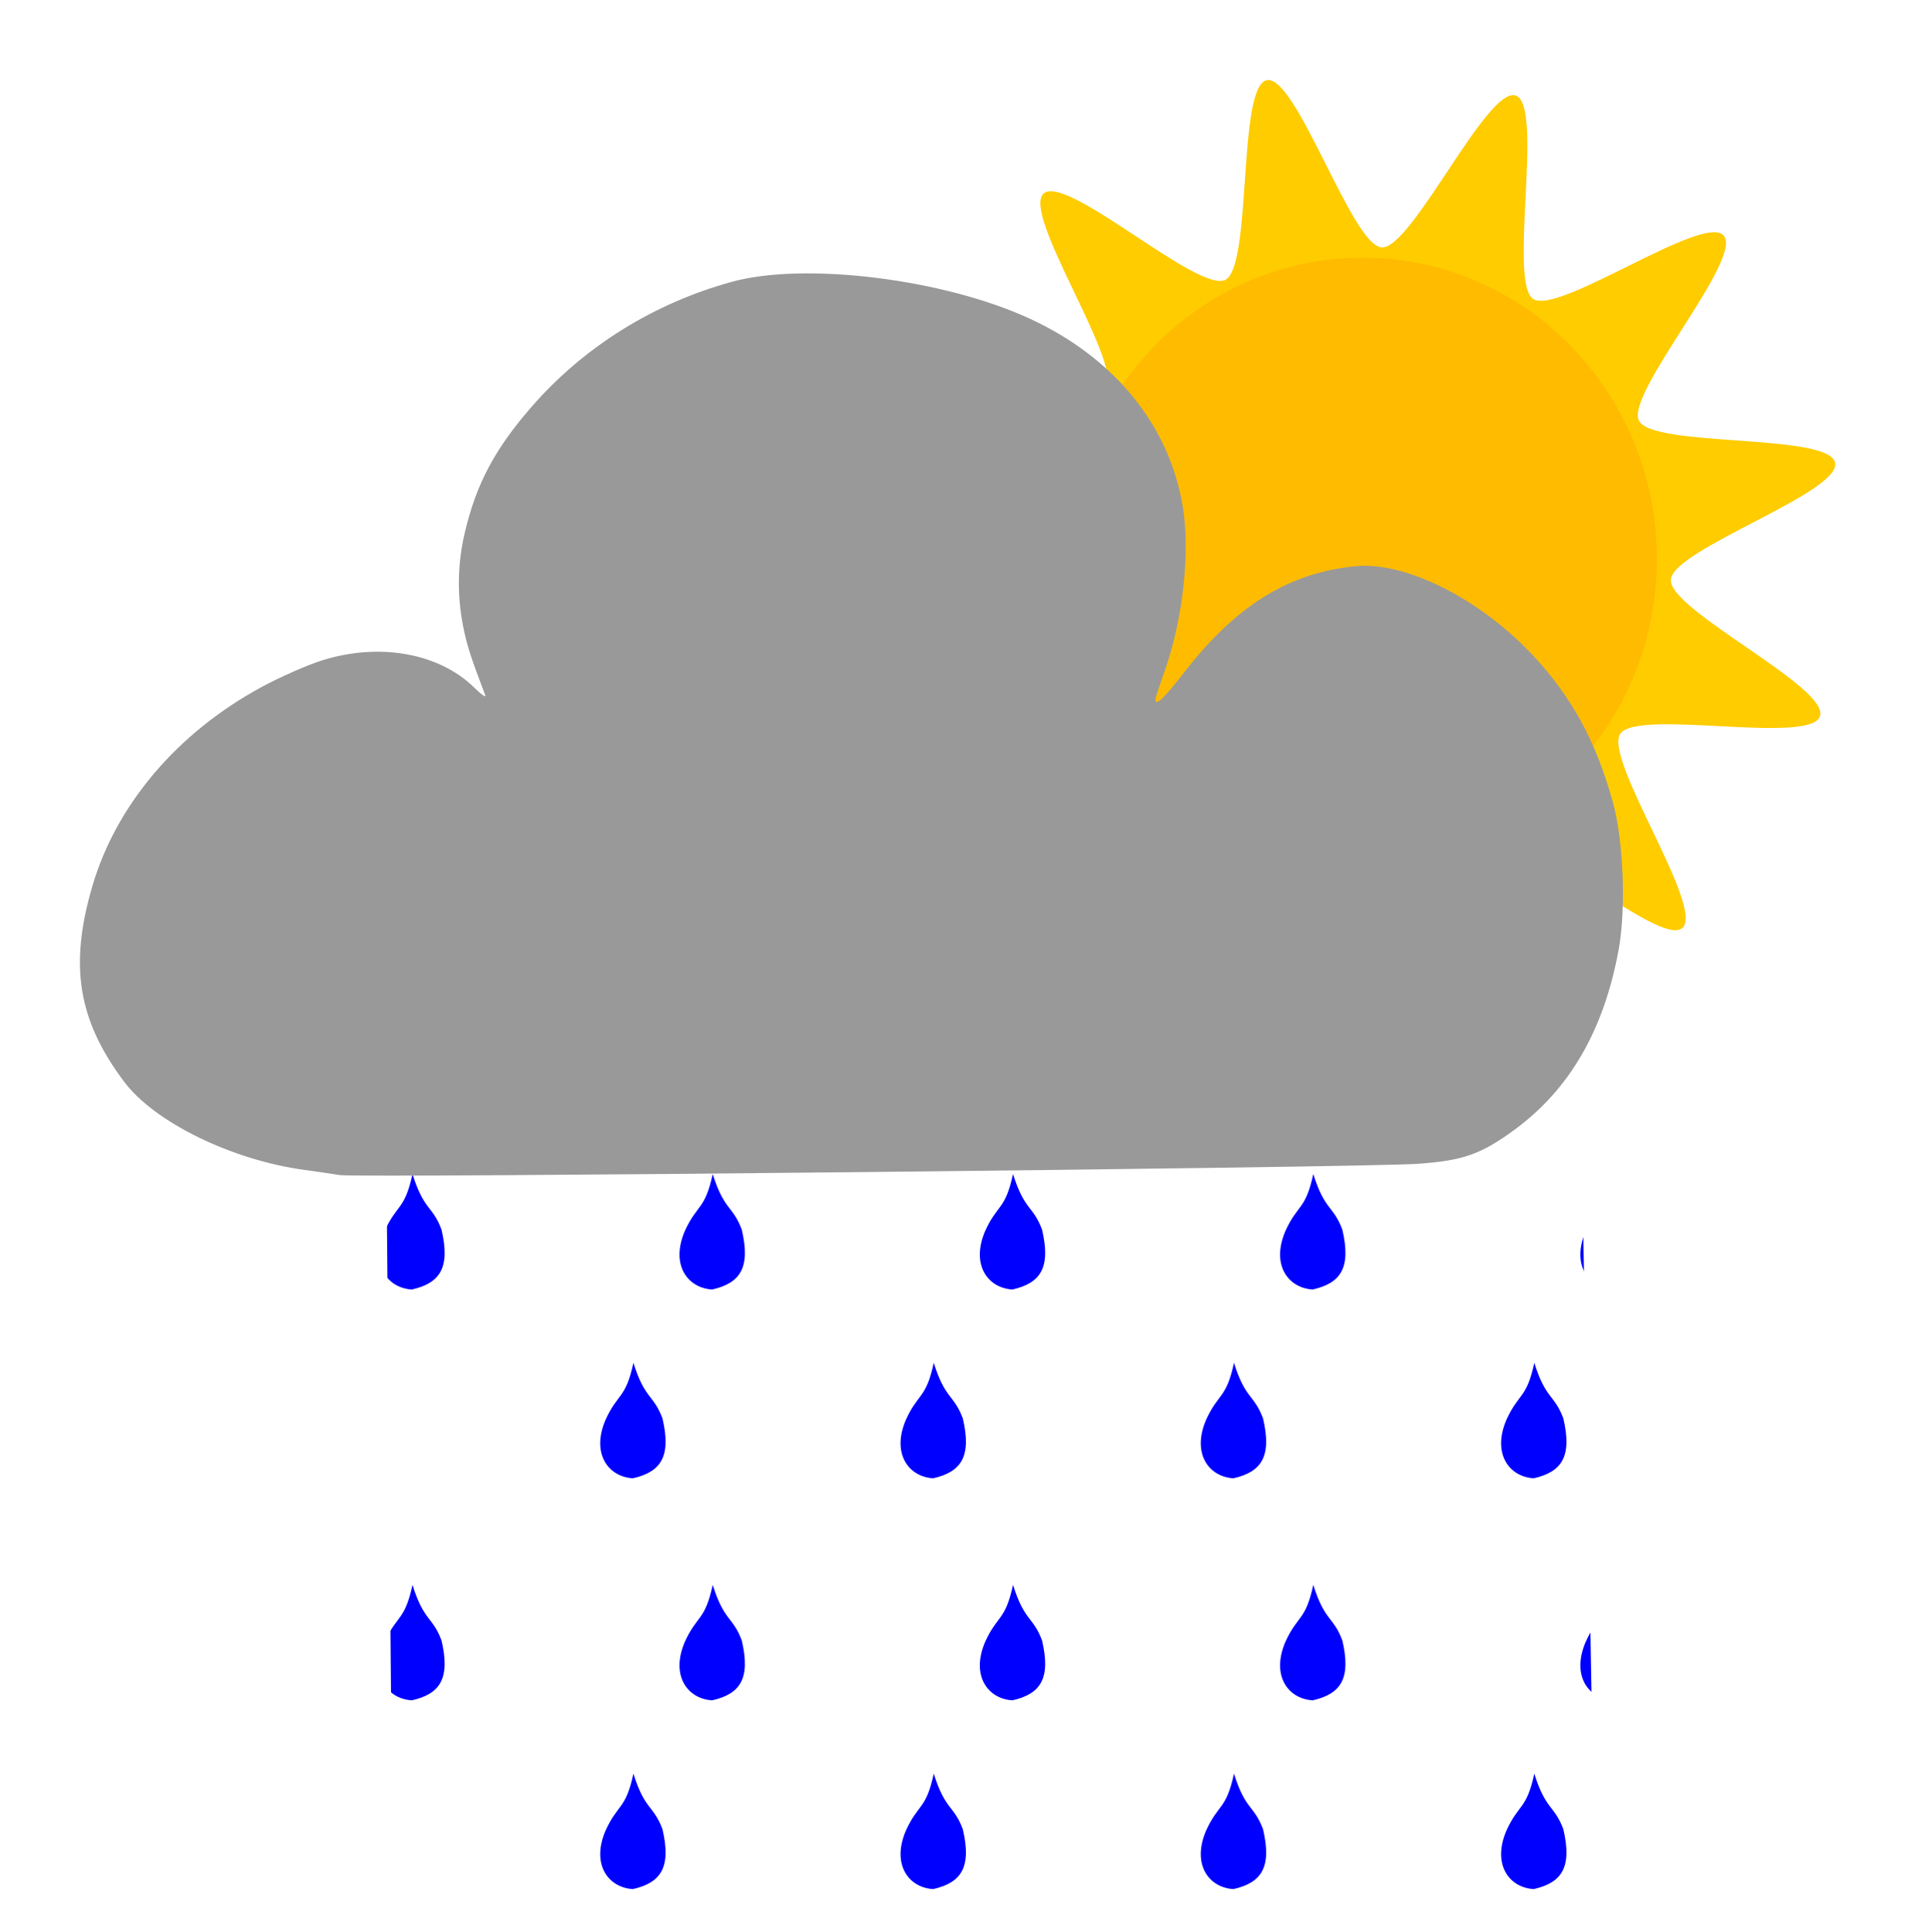
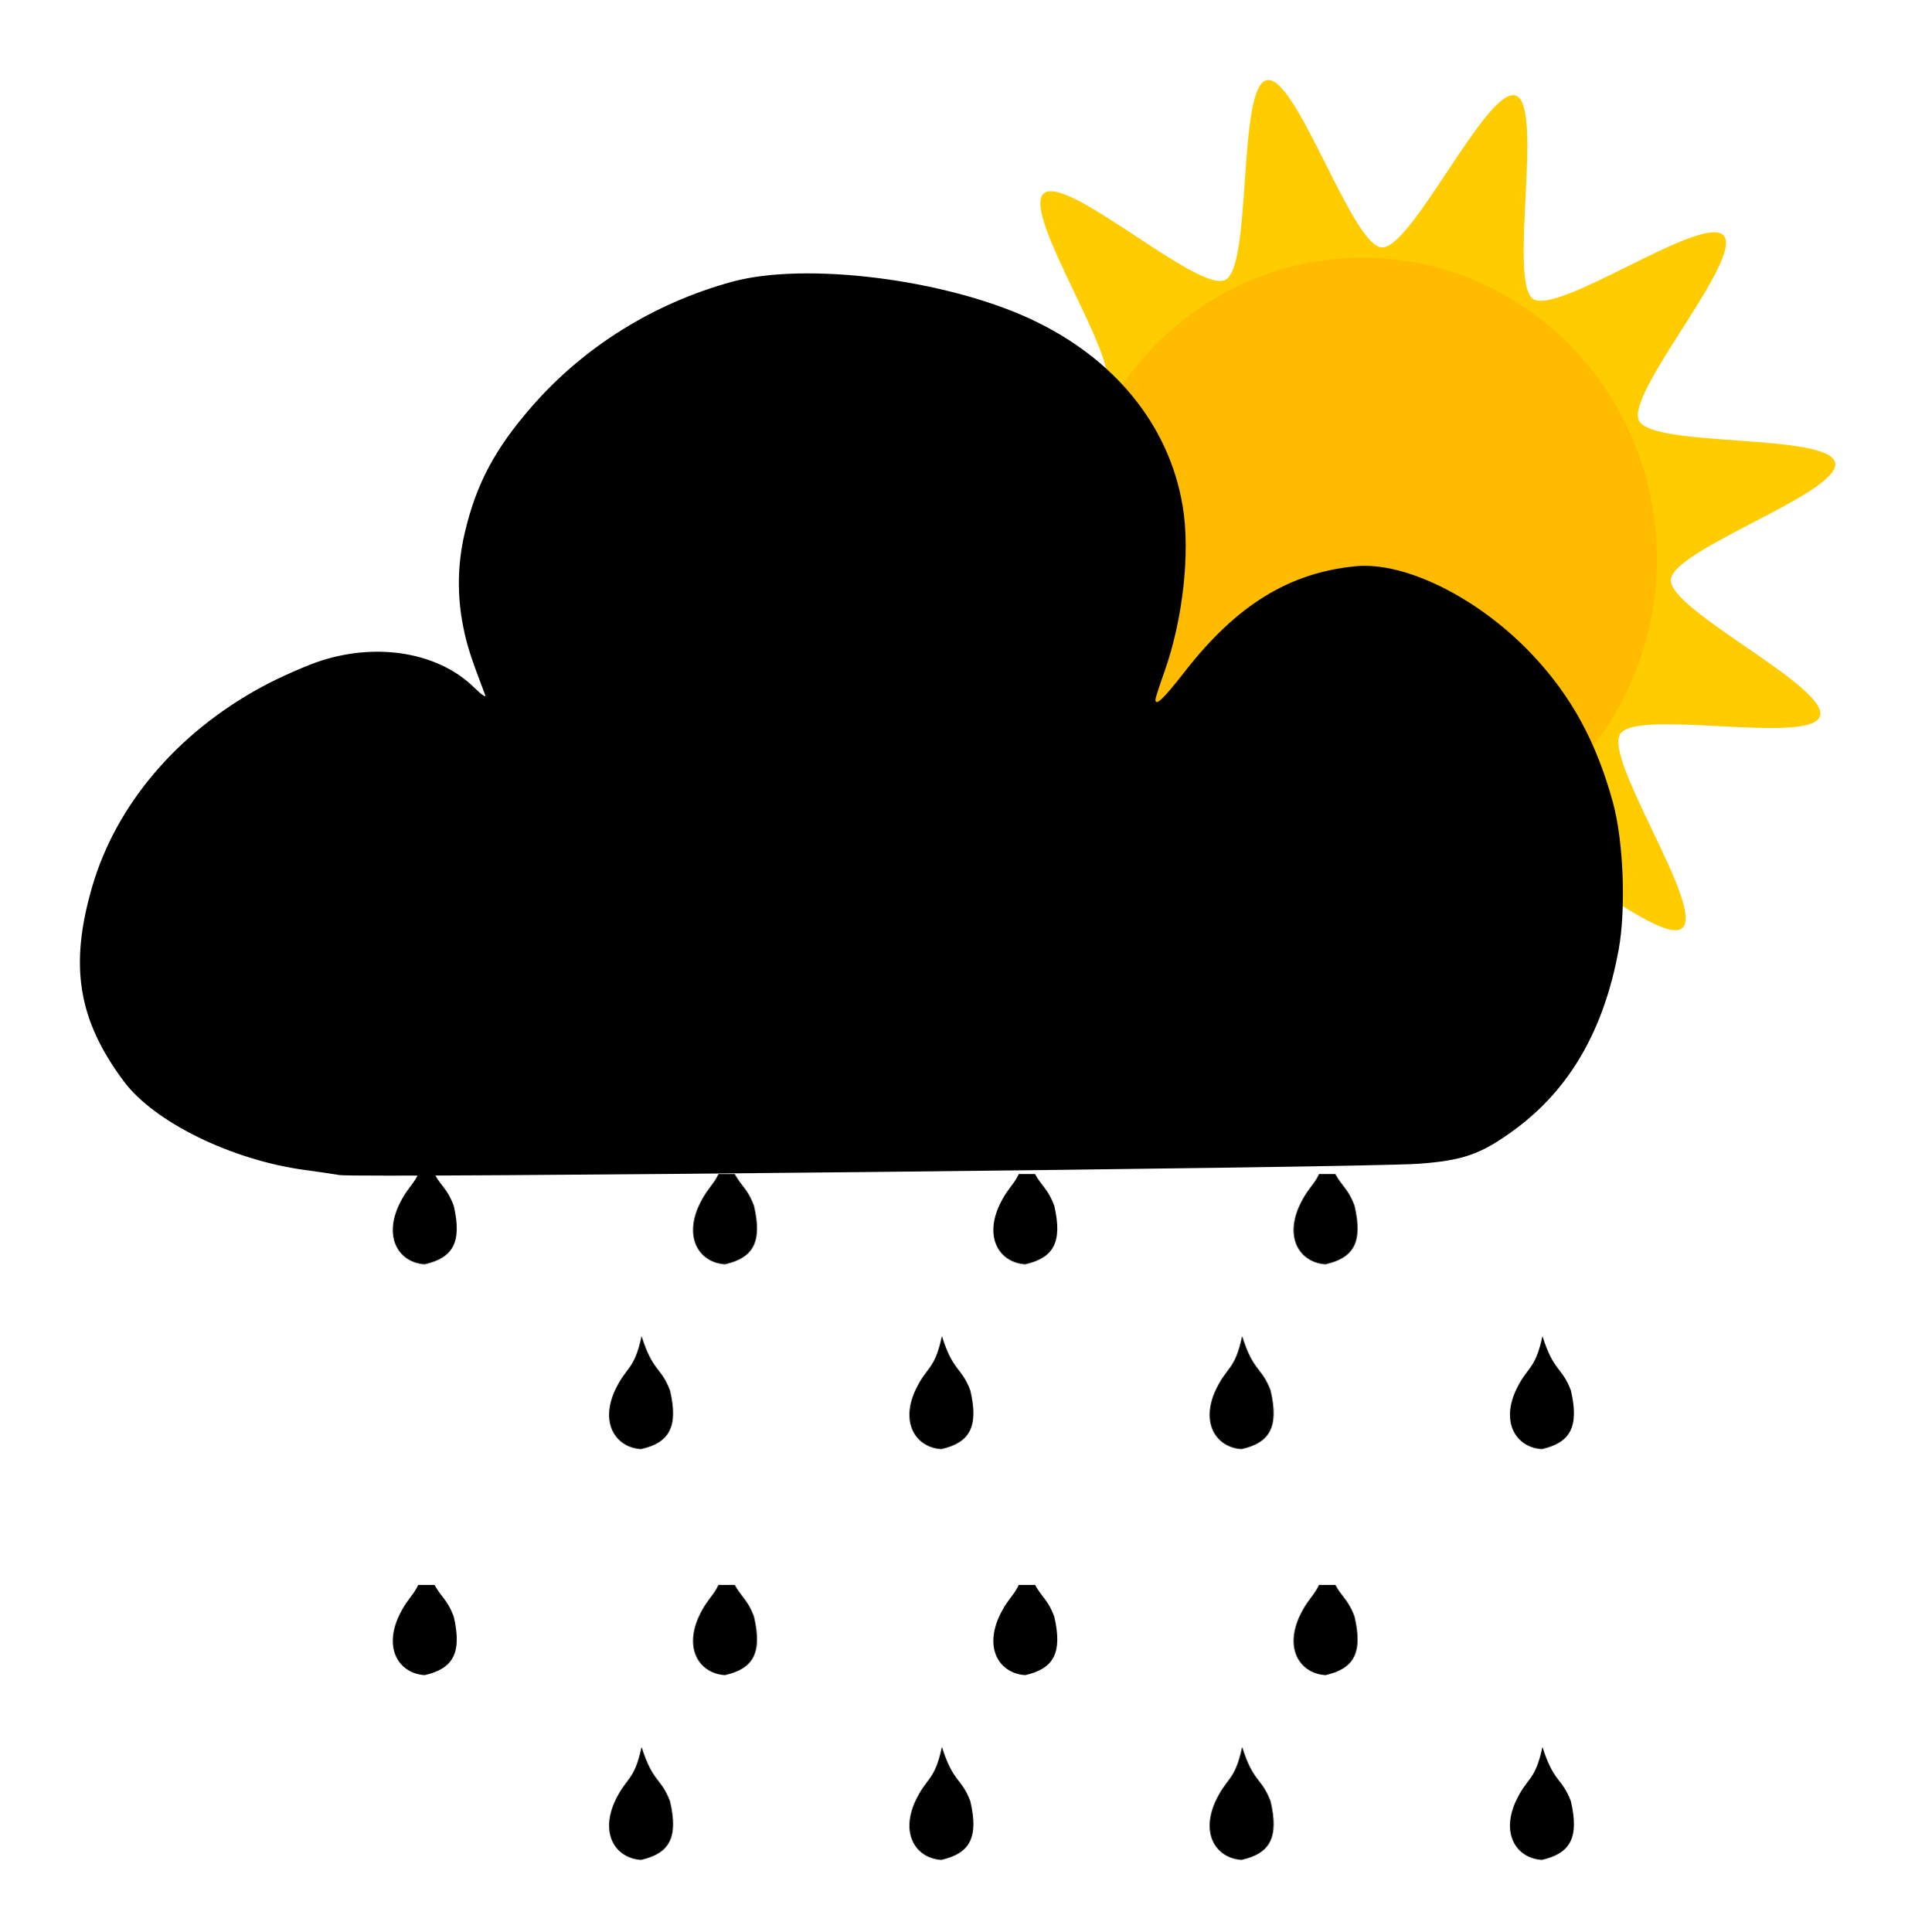
<svg xmlns="http://www.w3.org/2000/svg" xmlns:xlink="http://www.w3.org/1999/xlink" viewBox="0 0 100 100">
  <defs>
    <pattern xlink:href="#prefix__sa" id="prefix__sb" patternTransform="matrix(.25904 0 0 .28352 4.088 18.242)" />
    <pattern patternUnits="userSpaceOnUse" width="60" height="75" patternTransform="matrix(.3 0 0 .3 2 12)" id="prefix__sa">
-       <path d="M-30.647 54.968c.465 1.821-.055 2.578-1.566 2.892-1.301-.07-2.208-1.19-1.446-2.82.642-1.3 1.065-1.009 1.477-2.756.61 1.776 1.053 1.512 1.535 2.684zm11.684 9.119c.465 1.82-.056 2.577-1.566 2.891-1.302-.07-2.208-1.19-1.447-2.819.642-1.3 1.066-1.01 1.477-2.756.61 1.776 1.053 1.511 1.536 2.683z" transform="translate(128.268 -197.61) scale(3.77953)" fill="#00f" />
+       <path class="s-raindrop" d="M-30.647 54.968c.465 1.821-.055 2.578-1.566 2.892-1.301-.07-2.208-1.19-1.446-2.82.642-1.3 1.065-1.009 1.477-2.756.61 1.776 1.053 1.512 1.535 2.684zm11.684 9.119c.465 1.82-.056 2.577-1.566 2.891-1.302-.07-2.208-1.19-1.447-2.819.642-1.3 1.066-1.01 1.477-2.756.61 1.776 1.053 1.511 1.536 2.683z" transform="translate(128.268 -197.61) scale(3.7)" fill="currentColor" />
    </pattern>
  </defs>
  <path class="s-rain" d="M19.813 38.327L81.51 39.35l1.089 60.726-62.252.11z" fill="url(#prefix__sb)" />
  <g transform="matrix(.54398 0 0 .55682 42.785 -108.605)">
    <path d="M81.402 281.32c-2.1 1.8-14.72-9.29-17.28-8.02-2.56 1.27-1.14 17.99-3.94 18.56-2.8.56-8-15.37-10.94-15.55-2.86-.17-10.03 15.02-12.75 14.12-2.71-.9.73-17.33-1.65-18.9-2.38-1.5-16.24 8.01-18.13 5.85-1.9-2.13 9.34-14.64 8.07-17.19-1.28-2.54-18.05-1.14-18.66-3.92-.52-2.79 15.46-8.03 15.63-10.87.173-2.84-15.1-9.98-14.19-12.68.9-2.7 17.42.72 19.007-1.645 1.578-2.374-8.06-16.152-5.918-18.039 2.142-1.886 14.727 9.297 17.288 8.026 2.56-1.27 1.14-17.996 3.944-18.564 2.804-.569 8.08 15.375 10.937 15.547 2.856.173 10.035-15.018 12.749-14.116 2.714.902-.732 17.333 1.655 18.903 2.387 1.57 16.24-8.017 18.138-5.886 1.897 2.131-9.348 14.647-8.07 17.194 1.278 2.546 18.095 1.133 18.667 3.922.571 2.789-15.46 8.036-15.633 10.877-.174 2.84 15.1 9.98 14.194 12.679-.907 2.7-17.429-.728-19.008 1.646-1.578 2.374 8.061 16.151 5.918 18.038z" fill="#fc0" />
    <circle cx="51" cy="247" r="28" fill="#fb0" />
  </g>
  <path d="M8.474-8.092c.028-.24.213-.947.24-1.187l-.1-.013-.1-.013c-.029.24-.012.973-.04 1.213z" />
-   <path d="M17.567 60.82a76.35 83.562 0 00-1.804-.264c-3.774-.515-7.769-2.47-9.342-4.571-2.392-3.195-2.847-6.009-1.638-10.127 1.237-4.214 4.399-7.934 8.75-10.294.957-.519 2.37-1.142 3.142-1.384 2.956-.931 6.044-.38 7.861 1.4.376.369.637.552.583.41-.763-1.997-.962-2.618-1.153-3.604a9.484 10.38 0 01.087-4.794c.591-2.532 1.55-4.341 3.467-6.543 2.698-3.098 6.33-5.362 10.375-6.466 3.787-1.034 10.958-.144 15.411 1.913 4.362 2.013 7.21 5.505 7.91 9.7.399 2.394.016 5.868-.946 8.574-.255.718-.464 1.364-.465 1.436-.002.371.412-.022 1.531-1.459 2.669-3.424 5.382-5.098 8.814-5.438 2.586-.257 6.41 1.656 9.167 4.583 2.019 2.145 3.309 4.51 4.167 7.637.55 2.006.686 5.512.296 7.634-.765 4.164-2.539 7.226-5.399 9.32-1.722 1.26-2.648 1.588-4.972 1.754-2.79.202-54.946.746-55.842.584z" fill="#999" />
+   <path d="M17.567 60.82a76.35 83.562 0 00-1.804-.264c-3.774-.515-7.769-2.47-9.342-4.571-2.392-3.195-2.847-6.009-1.638-10.127 1.237-4.214 4.399-7.934 8.75-10.294.957-.519 2.37-1.142 3.142-1.384 2.956-.931 6.044-.38 7.861 1.4.376.369.637.552.583.41-.763-1.997-.962-2.618-1.153-3.604a9.484 10.38 0 01.087-4.794c.591-2.532 1.55-4.341 3.467-6.543 2.698-3.098 6.33-5.362 10.375-6.466 3.787-1.034 10.958-.144 15.411 1.913 4.362 2.013 7.21 5.505 7.91 9.7.399 2.394.016 5.868-.946 8.574-.255.718-.464 1.364-.465 1.436-.002.371.412-.022 1.531-1.459 2.669-3.424 5.382-5.098 8.814-5.438 2.586-.257 6.41 1.656 9.167 4.583 2.019 2.145 3.309 4.51 4.167 7.637.55 2.006.686 5.512.296 7.634-.765 4.164-2.539 7.226-5.399 9.32-1.722 1.26-2.648 1.588-4.972 1.754-2.79.202-54.946.746-55.842.584z" fill="currentColor" />
</svg>
